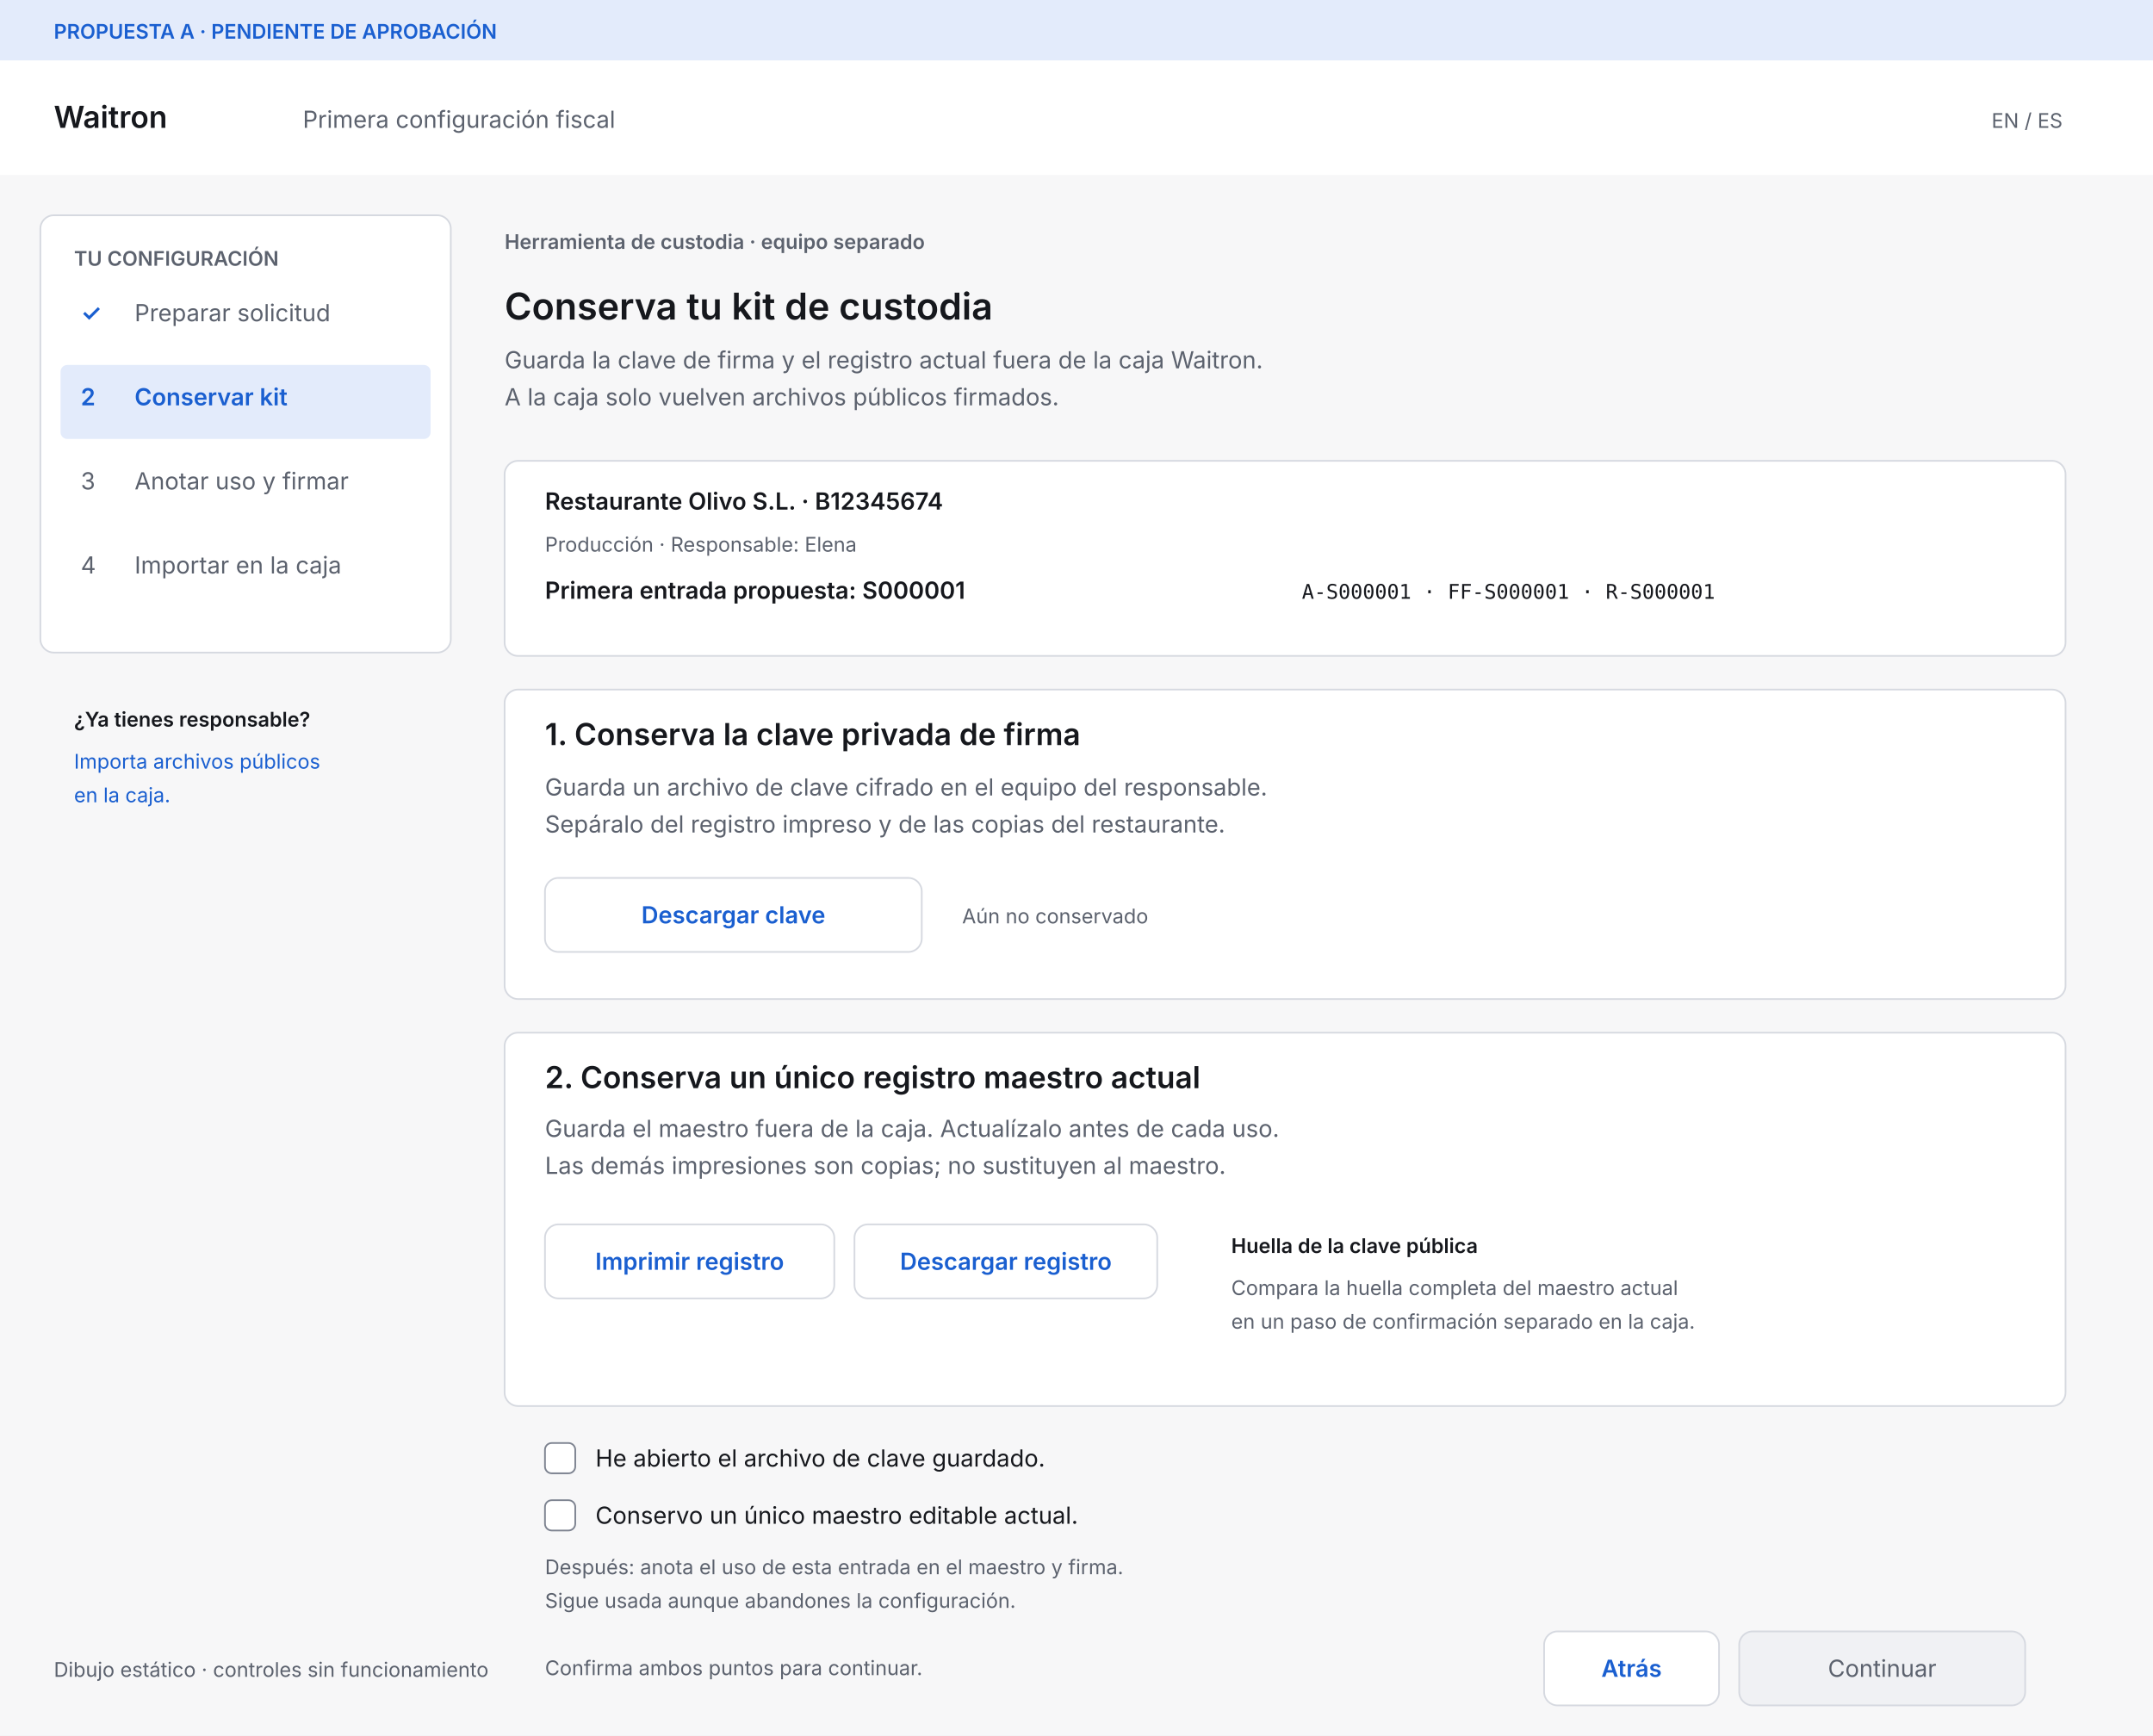
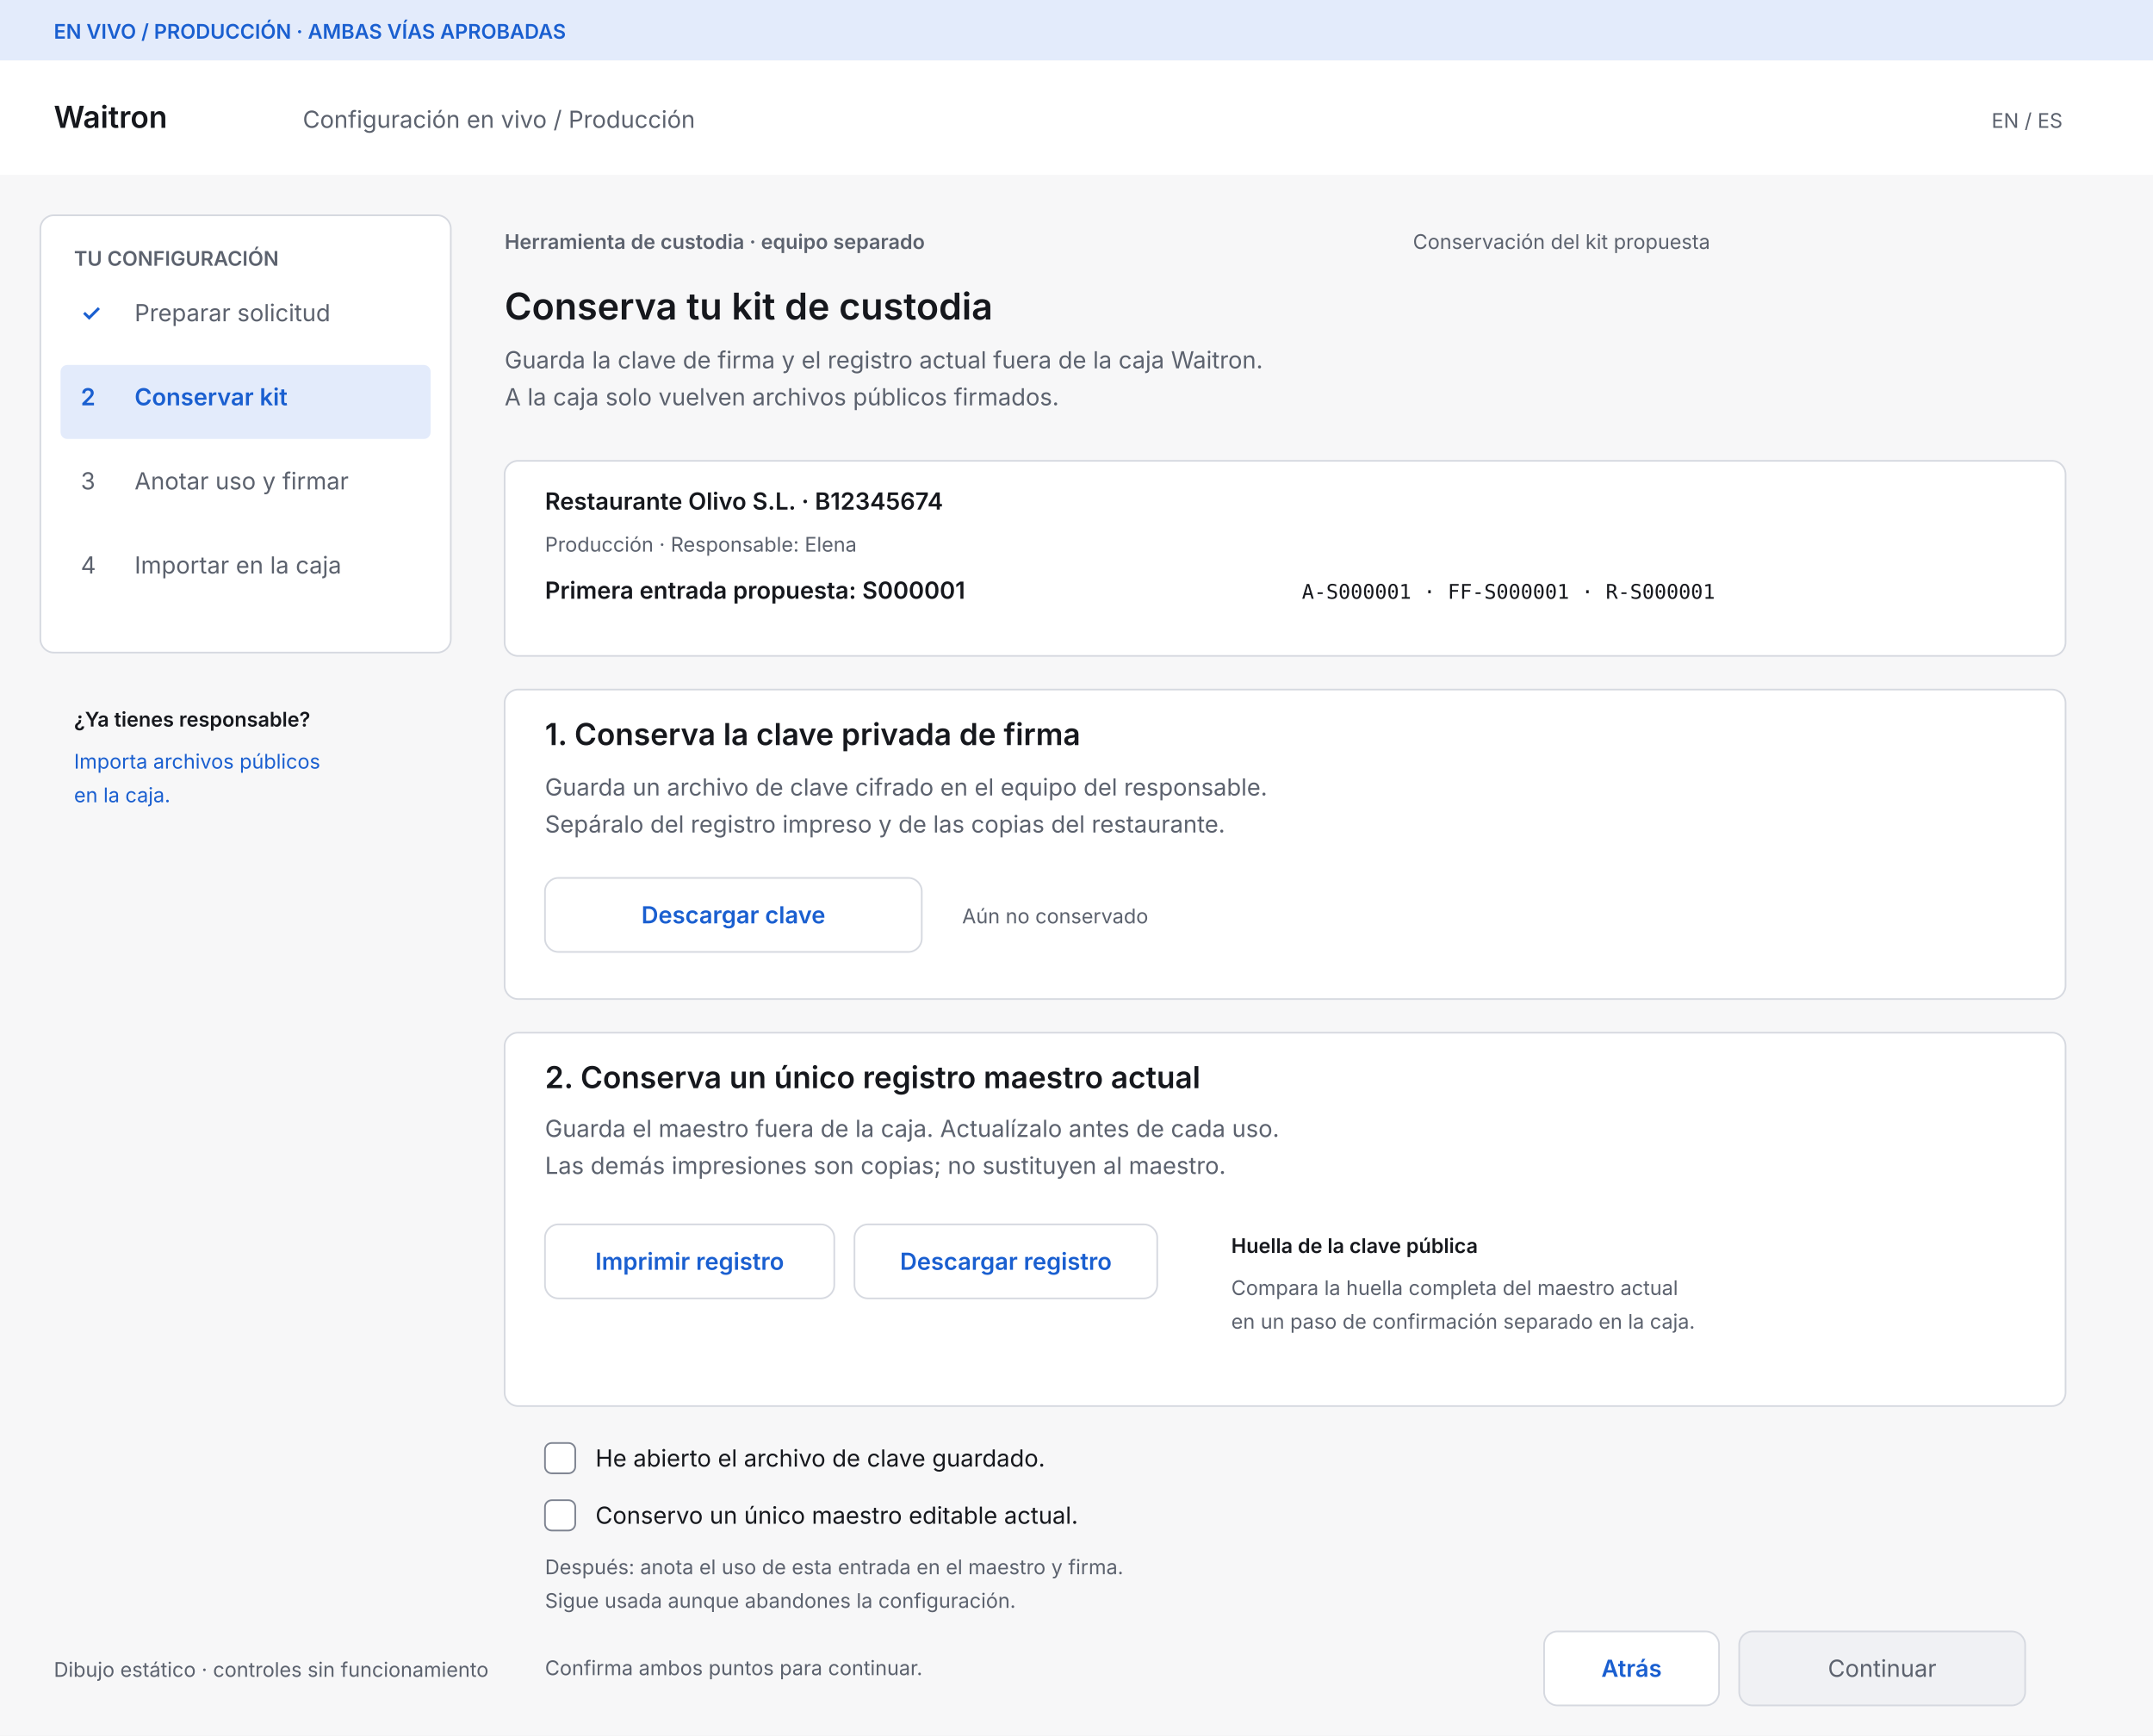
<svg xmlns="http://www.w3.org/2000/svg" width="1280" height="1032" viewBox="0 0 1280 1032" role="img" aria-labelledby="title desc" lang="es">
  <style>text{font-family:system-ui,-apple-system,Segoe UI,sans-serif;fill:#16181d;font-size:14px} .muted{fill:#5c626e}.small{font-size:12px}.heading{font-size:22px;font-weight:600}.group{font-size:18px;font-weight:600}.strong{font-weight:600}.link{fill:#1a5fd0}.mono{font-family:ui-monospace,SFMono-Regular,Menlo,monospace;font-size:12px}</style>
  <rect x="0" y="0" width="1280" height="1032" rx="0" fill="#f7f7f8" />
  <rect x="0" y="0" width="1280" height="36" rx="0" fill="#e3ebfb" />
-   <text x="32" y="23" class="small strong link">PROPUESTA A · PENDIENTE DE APROBACIÓN</text>
+   <text x="32" y="23" class="small strong link">EN VIVO / PRODUCCIÓN · AMBAS VÍAS APROBADAS</text>
  <rect x="0" y="36" width="1280" height="68" rx="0" fill="#ffffff" />
  <text x="32" y="76" class="group">Waitron</text>
-   <text x="180" y="76" class="muted">Primera configuración fiscal</text>
+   <text x="180" y="76" class="muted">Configuración en vivo / Producción</text>
  <text x="1184" y="76" class="small muted">EN / ES</text>
  <rect x="24" y="128" width="244" height="260" rx="8" fill="#ffffff" stroke="#d6d9e0" />
  <text x="44" y="158" class="small strong muted">TU CONFIGURACIÓN</text>
  <text x="48" y="191" class="link strong">✓</text>
  <text x="80" y="191" class="muted">Preparar solicitud</text>
  <rect x="36" y="217" width="220" height="44" rx="4" fill="#e3ebfb" />
  <text x="48" y="241" class="link strong">2</text>
  <text x="80" y="241" class="strong link">Conservar kit</text>
  <text x="48" y="291" class="muted">3</text>
  <text x="80" y="291" class="muted">Anotar uso y firmar</text>
  <text x="48" y="341" class="muted">4</text>
  <text x="80" y="341" class="muted">Importar en la caja</text>
  <text x="44" y="432" class="small strong">¿Ya tienes responsable?</text>
  <text x="44" y="457" class="small link">Importa archivos públicos</text>
  <text x="44" y="477" class="small link">en la caja.</text>
  <text x="300" y="148" class="small strong muted">Herramienta de custodia · equipo separado</text>
+   <text x="840" y="148" class="small muted">Conservación del kit propuesta</text>
  <text x="300" y="190" class="heading">Conserva tu kit de custodia</text>
  <text x="300" y="219" class="muted">Guarda la clave de firma y el registro actual fuera de la caja Waitron.</text>
  <text x="300" y="241" class="muted">A la caja solo vuelven archivos públicos firmados.</text>
  <rect x="300" y="274" width="928" height="116" rx="8" fill="#ffffff" stroke="#d6d9e0" />
  <text x="324" y="303" class="strong">Restaurante Olivo S.L. · B12345674</text>
  <text x="324" y="328" class="small muted">Producción · Responsable: Elena</text>
  <text x="324" y="356" class="strong">Primera entrada propuesta: S000001</text>
  <text x="774" y="356" class="mono">A-S000001 · FF-S000001 · R-S000001</text>
  <rect x="300" y="410" width="928" height="184" rx="8" fill="#ffffff" stroke="#d6d9e0" />
  <text x="324" y="443" class="group">1. Conserva la clave privada de firma</text>
  <text x="324" y="473" class="muted">Guarda un archivo de clave cifrado en el equipo del responsable.</text>
  <text x="324" y="495" class="muted">Sepáralo del registro impreso y de las copias del restaurante.</text>
  <rect x="324" y="522" width="224" height="44" rx="8" fill="#ffffff" stroke="#d6d9e0" />
  <text x="436.0" y="549" text-anchor="middle" class="link strong">Descargar clave</text>
  <text x="572" y="549" class="small muted">Aún no conservado</text>
  <rect x="300" y="614" width="928" height="222" rx="8" fill="#ffffff" stroke="#d6d9e0" />
  <text x="324" y="647" class="group">2. Conserva un único registro maestro actual</text>
  <text x="324" y="676" class="muted">Guarda el maestro fuera de la caja. Actualízalo antes de cada uso.</text>
  <text x="324" y="698" class="muted">Las demás impresiones son copias; no sustituyen al maestro.</text>
  <rect x="324" y="728" width="172" height="44" rx="8" fill="#ffffff" stroke="#d6d9e0" />
  <text x="410.0" y="755" text-anchor="middle" class="link strong">Imprimir registro</text>
  <rect x="508" y="728" width="180" height="44" rx="8" fill="#ffffff" stroke="#d6d9e0" />
  <text x="598.0" y="755" text-anchor="middle" class="link strong">Descargar registro</text>
  <text x="732" y="745" class="small strong">Huella de la clave pública</text>
  <text x="732" y="770" class="small muted">Compara la huella completa del maestro actual</text>
  <text x="732" y="790" class="small muted">en un paso de confirmación separado en la caja.</text>
  <rect x="324" y="858" width="18" height="18" rx="4" fill="#ffffff" stroke="#7d8390" />
  <text x="354" y="872">He abierto el archivo de clave guardado.</text>
  <rect x="324" y="892" width="18" height="18" rx="4" fill="#ffffff" stroke="#7d8390" />
  <text x="354" y="906">Conservo un único maestro editable actual.</text>
  <text x="324" y="936" class="small muted">Después: anota el uso de esta entrada en el maestro y firma.</text>
  <text x="324" y="956" class="small muted">Sigue usada aunque abandones la configuración.</text>
  <text x="324" y="996" class="small muted">Confirma ambos puntos para continuar.</text>
  <rect x="918" y="970" width="104" height="44" rx="8" fill="#ffffff" stroke="#d6d9e0" />
  <text x="970.0" y="997" text-anchor="middle" class="link strong">Atrás</text>
  <rect x="1034" y="970" width="170" height="44" rx="8" fill="#f0f1f4" stroke="#d6d9e0" />
  <text x="1119.0" y="997" text-anchor="middle" class="muted">Continuar</text>
  <text x="32" y="997" class="small muted">Dibujo estático · controles sin funcionamiento</text>
</svg>
